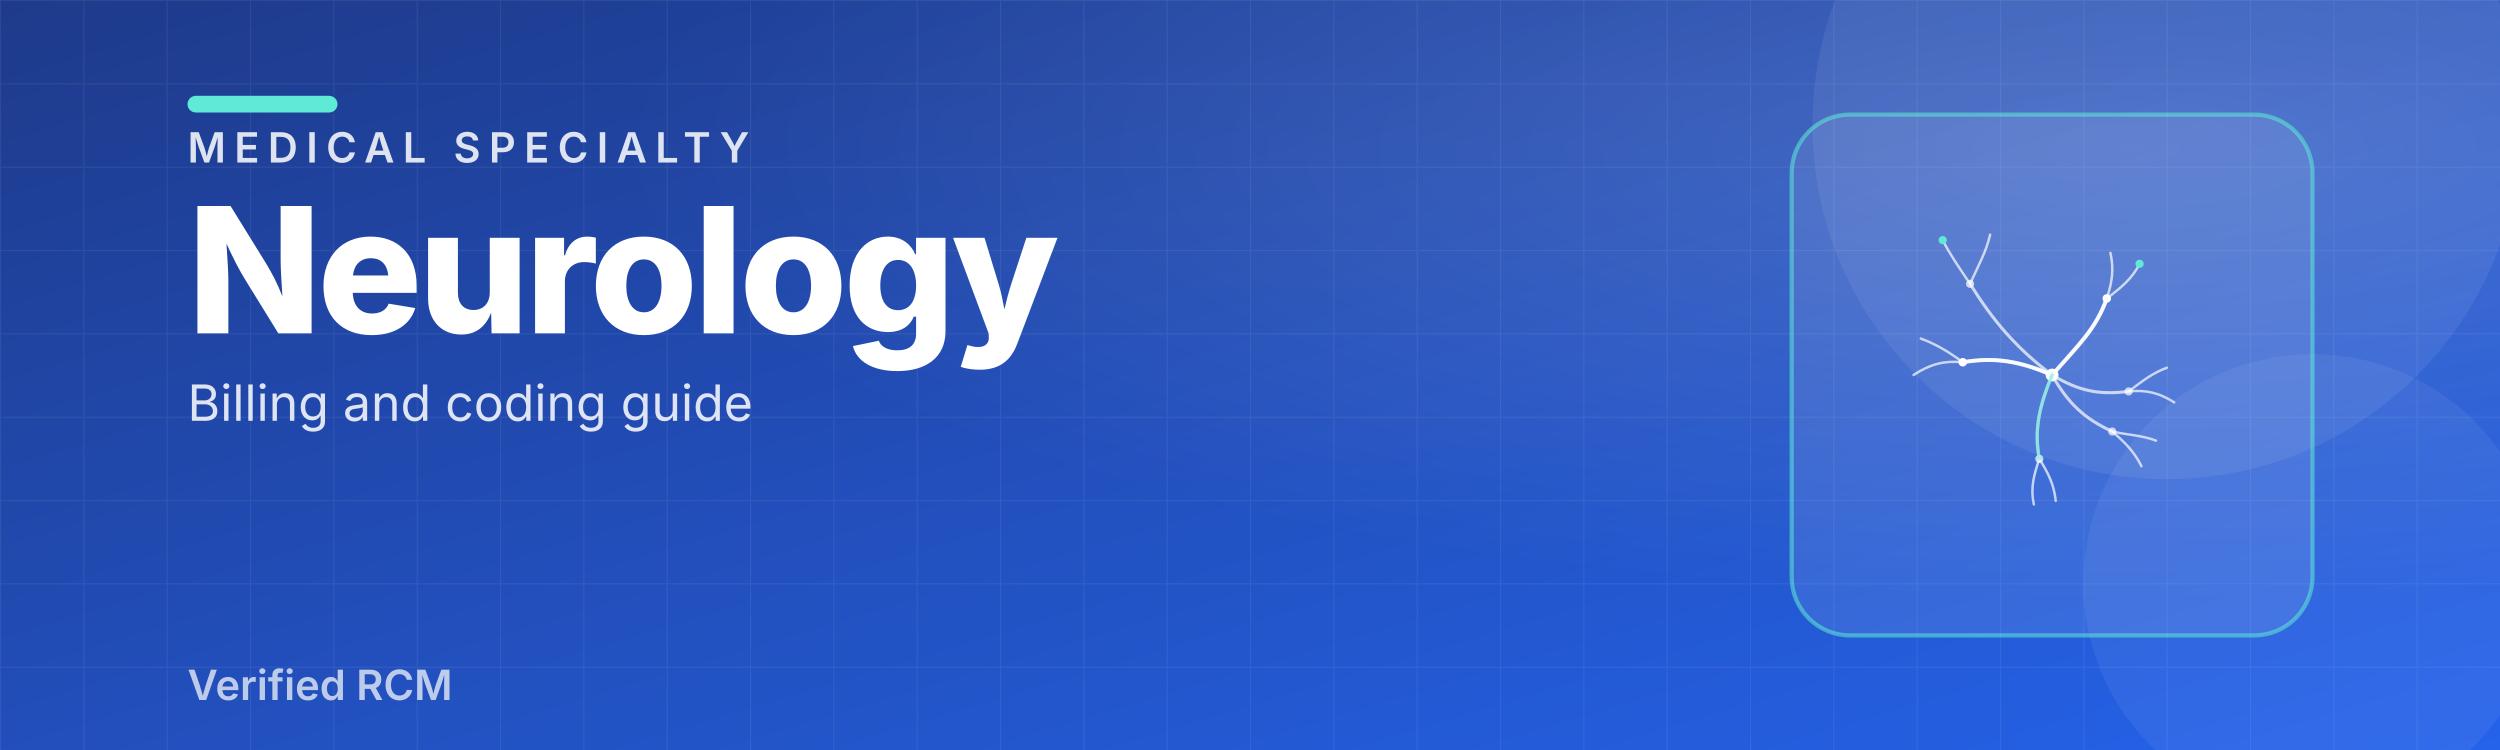
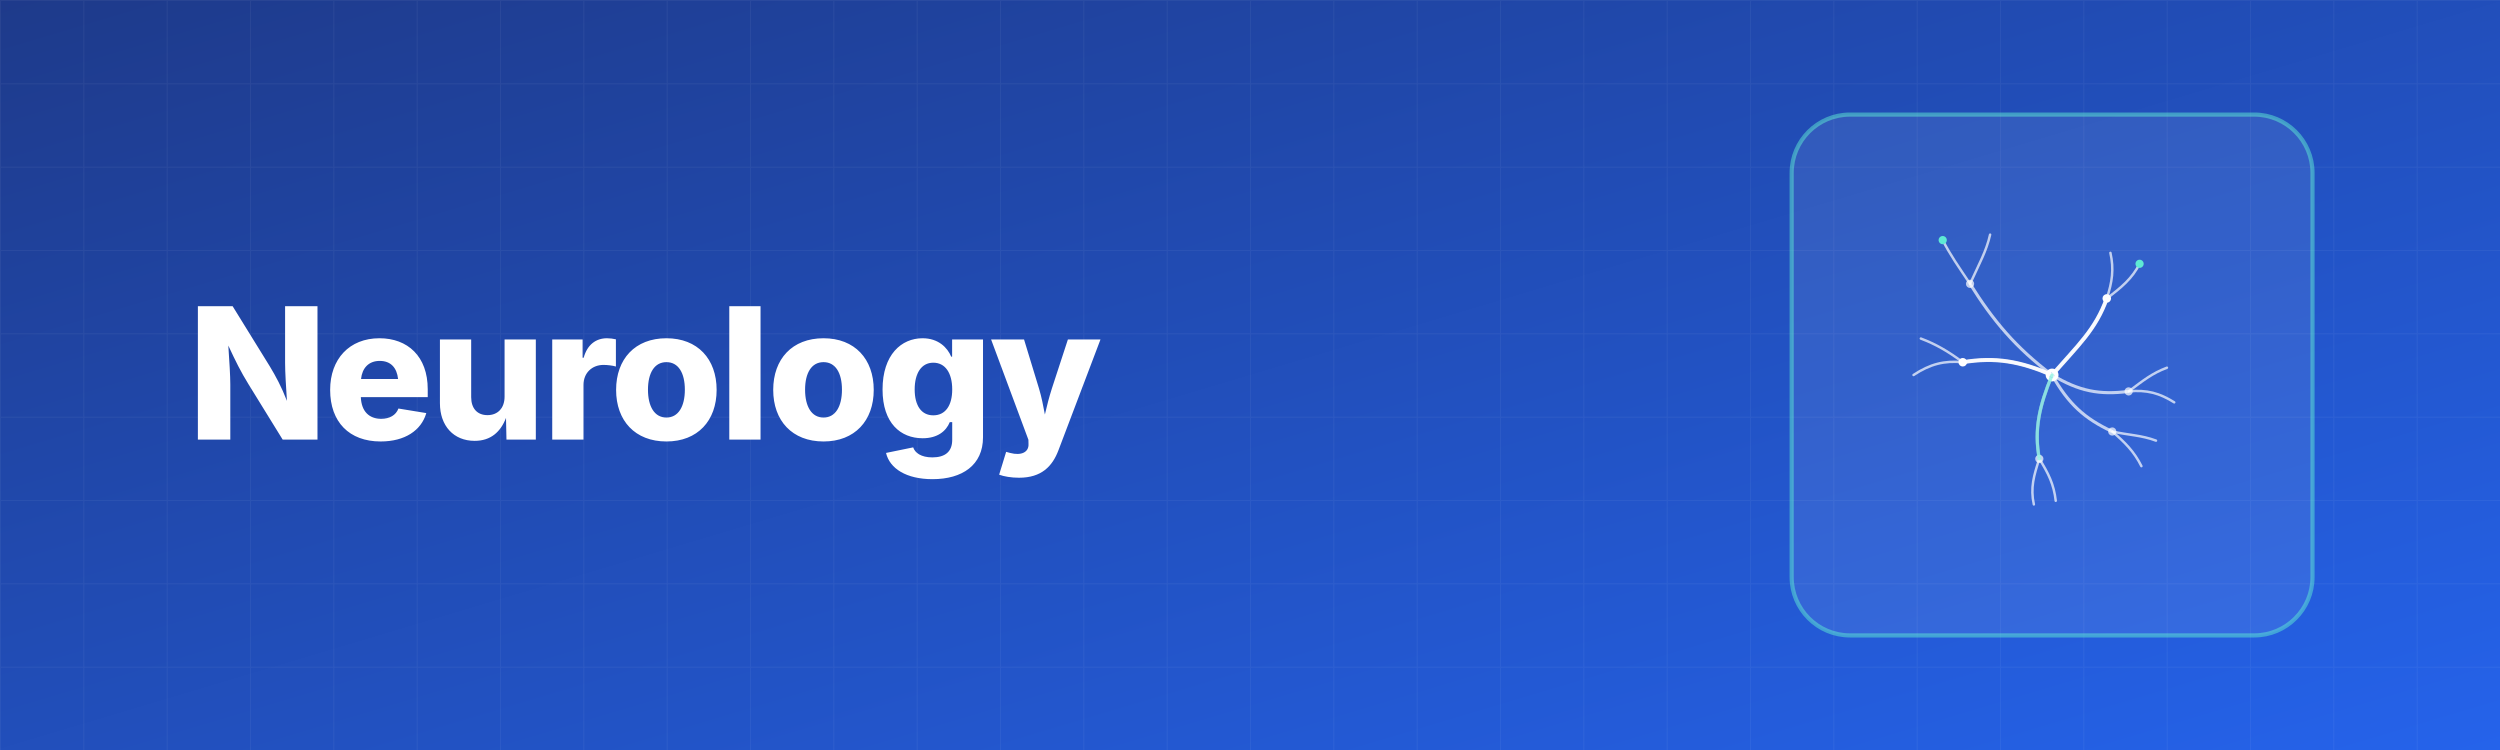
<svg xmlns="http://www.w3.org/2000/svg" width="1200" height="360" viewBox="0 0 1200 360" role="img" aria-label="Neurology, Billing and coding guide">
  <defs>
    <linearGradient id="bgspecialtyneurology" x1="0" y1="0" x2="1" y2="1">
      <stop offset="0" stop-color="#1e3a8a" />
      <stop offset="1" stop-color="#2563eb" />
    </linearGradient>
-     <radialGradient id="glspecialtyneurology" cx="0.85" cy="0.2" r="0.6">
-       <stop offset="0" stop-color="#ffffff" stop-opacity="0.16" />
-       <stop offset="1" stop-color="#ffffff" stop-opacity="0" />
-     </radialGradient>
    <pattern id="grspecialtyneurology" width="40" height="40" patternUnits="userSpaceOnUse">
-       <path d="M40 0H0V40" fill="none" stroke="#ffffff" stroke-opacity="0.07" stroke-width="1" />
+       <path d="M40 0H0V40" fill="none" stroke="#ffffff" stroke-opacity="0.05" stroke-width="1" />
    </pattern>
    <clipPath id="cpspecialtyneurology">
      <rect x="860" y="55" width="250" height="250" rx="28" />
    </clipPath>
  </defs>
  <rect width="1200" height="360" fill="url(#bgspecialtyneurology)" />
  <rect width="1200" height="360" fill="url(#grspecialtyneurology)" />
-   <rect width="1200" height="360" fill="url(#glspecialtyneurology)" />
-   <circle cx="1040" cy="60" r="170" fill="#ffffff" fill-opacity="0.07" />
-   <circle cx="1110" cy="280" r="110" fill="#ffffff" fill-opacity="0.06" />
-   <rect x="860" y="55" width="250" height="250" rx="28" fill="#ffffff" fill-opacity="0.09" stroke="#5eead4" stroke-opacity="0.55" stroke-width="2" />
+   <rect x="860" y="55" width="250" height="250" rx="28" fill="#ffffff" fill-opacity="0.08" stroke="#5eead4" stroke-opacity="0.5" stroke-width="2" />
  <g clip-path="url(#cpspecialtyneurology)">
    <g transform="translate(880 75) scale(0.4375)">
      <path d="M240 240 C 200 210, 175 180, 150 140" fill="none" stroke="#ffffff" stroke-opacity=".7" stroke-width="3.40" stroke-linecap="round" stroke-linejoin="round" />
      <path d="M150 140 C 138 122, 128 108, 120 92" fill="none" stroke="#ffffff" stroke-opacity=".7" stroke-width="2.72" stroke-linecap="round" stroke-linejoin="round" />
      <path d="M150 140 C 160 118, 168 104, 172 86" fill="none" stroke="#ffffff" stroke-opacity=".7" stroke-width="2.72" stroke-linecap="round" stroke-linejoin="round" />
      <path d="M240 240 C 205 225, 178 220, 142 226" fill="none" stroke="#ffffff" stroke-opacity=".7" stroke-width="3.40" stroke-linecap="round" stroke-linejoin="round" />
      <path d="M142 226 C 122 224, 106 228, 88 240" fill="none" stroke="#ffffff" stroke-opacity=".7" stroke-width="2.72" stroke-linecap="round" stroke-linejoin="round" />
      <path d="M142 226 C 126 214, 112 206, 96 200" fill="none" stroke="#ffffff" stroke-opacity=".7" stroke-width="2.72" stroke-linecap="round" stroke-linejoin="round" />
      <path d="M240 240 C 268 208, 288 190, 300 156" fill="none" stroke="#ffffff" stroke-opacity=".7" stroke-width="3.40" stroke-linecap="round" stroke-linejoin="round" />
      <path d="M300 156 C 306 138, 308 124, 304 106" fill="none" stroke="#ffffff" stroke-opacity=".7" stroke-width="2.72" stroke-linecap="round" stroke-linejoin="round" />
      <path d="M300 156 C 316 144, 328 134, 336 118" fill="none" stroke="#ffffff" stroke-opacity=".7" stroke-width="2.72" stroke-linecap="round" stroke-linejoin="round" />
      <path d="M240 240 C 270 258, 292 262, 324 258" fill="none" stroke="#ffffff" stroke-opacity=".7" stroke-width="3.40" stroke-linecap="round" stroke-linejoin="round" />
      <path d="M324 258 C 344 256, 358 260, 374 270" fill="none" stroke="#ffffff" stroke-opacity=".7" stroke-width="2.72" stroke-linecap="round" stroke-linejoin="round" />
      <path d="M324 258 C 340 246, 350 238, 366 232" fill="none" stroke="#ffffff" stroke-opacity=".7" stroke-width="2.72" stroke-linecap="round" stroke-linejoin="round" />
      <path d="M240 240 C 226 274, 220 300, 226 332" fill="none" stroke="#ffffff" stroke-opacity=".7" stroke-width="3.40" stroke-linecap="round" stroke-linejoin="round" />
      <path d="M226 332 C 220 350, 216 364, 220 382" fill="none" stroke="#ffffff" stroke-opacity=".7" stroke-width="2.72" stroke-linecap="round" stroke-linejoin="round" />
      <path d="M226 332 C 236 348, 242 360, 244 378" fill="none" stroke="#ffffff" stroke-opacity=".7" stroke-width="2.72" stroke-linecap="round" stroke-linejoin="round" />
      <path d="M240 240 C 258 272, 276 288, 306 302" fill="none" stroke="#ffffff" stroke-opacity=".7" stroke-width="3.40" stroke-linecap="round" stroke-linejoin="round" />
      <path d="M306 302 C 320 314, 330 324, 338 340" fill="none" stroke="#ffffff" stroke-opacity=".7" stroke-width="2.72" stroke-linecap="round" stroke-linejoin="round" />
      <path d="M306 302 C 324 306, 338 306, 354 312" fill="none" stroke="#ffffff" stroke-opacity=".7" stroke-width="2.72" stroke-linecap="round" stroke-linejoin="round" />
      <path d="M240 240 C 205 225, 178 220, 142 226" fill="none" stroke="#ffffff" stroke-width="4.42" stroke-linecap="round" stroke-linejoin="round" opacity="0.9" />
      <path d="M240 240 C 268 208, 288 190, 300 156" fill="none" stroke="#ffffff" stroke-width="4.42" stroke-linecap="round" stroke-linejoin="round" opacity="0.9" />
      <circle cx="240" cy="240" r="5" fill="none" stroke="#ffffff" stroke-width="4.08" />
      <circle cx="150" cy="140" r="3" fill="none" stroke="#ffffff" stroke-opacity=".7" stroke-width="3.06" />
      <circle cx="142" cy="226" r="3" fill="none" stroke="#ffffff" stroke-width="3.40" />
      <circle cx="300" cy="156" r="3" fill="none" stroke="#ffffff" stroke-width="3.40" />
      <circle cx="324" cy="258" r="3" fill="none" stroke="#ffffff" stroke-opacity=".7" stroke-width="3.06" />
      <circle cx="226" cy="332" r="3" fill="none" stroke="#ffffff" stroke-opacity=".7" stroke-width="3.06" />
      <circle cx="306" cy="302" r="3" fill="none" stroke="#ffffff" stroke-opacity=".7" stroke-width="3.06" />
      <circle cx="120" cy="92" r="4.5" fill="#5eead4" />
      <circle cx="336" cy="118" r="4.5" fill="#5eead4" />
      <path d="M240 240 C 226 274, 220 300, 226 332" fill="none" stroke="#5eead4" stroke-width="3.74" stroke-linecap="round" stroke-linejoin="round" opacity="0.55" />
    </g>
  </g>
-   <rect x="90" y="46" width="72" height="8" rx="4" fill="#5eead4" />
-   <text x="90" y="78" font-family="Inter, 'Segoe UI', Helvetica, Arial, sans-serif" font-size="20" font-weight="600" fill="#ffffff" fill-opacity="0.85" letter-spacing="4">MEDICAL SPECIALTY</text>
-   <text x="90" y="160" font-family="Inter, 'Segoe UI', Helvetica, Arial, sans-serif" font-size="84" font-weight="800" fill="#ffffff" letter-spacing="-2">Neurology</text>
-   <text x="90" y="202" font-family="Inter, 'Segoe UI', Helvetica, Arial, sans-serif" font-size="24" fill="#ffffff" fill-opacity="0.85">Billing and coding guide</text>
-   <text x="90" y="336" font-family="Inter, 'Segoe UI', Helvetica, Arial, sans-serif" font-size="20" font-weight="600" fill="#ffffff" fill-opacity="0.7">Verified RCM</text>
+   <text x="90" y="211" font-family="Inter, 'Segoe UI', Helvetica, Arial, sans-serif" font-size="88" font-weight="800" fill="#ffffff" letter-spacing="-2">Neurology</text>
</svg>
